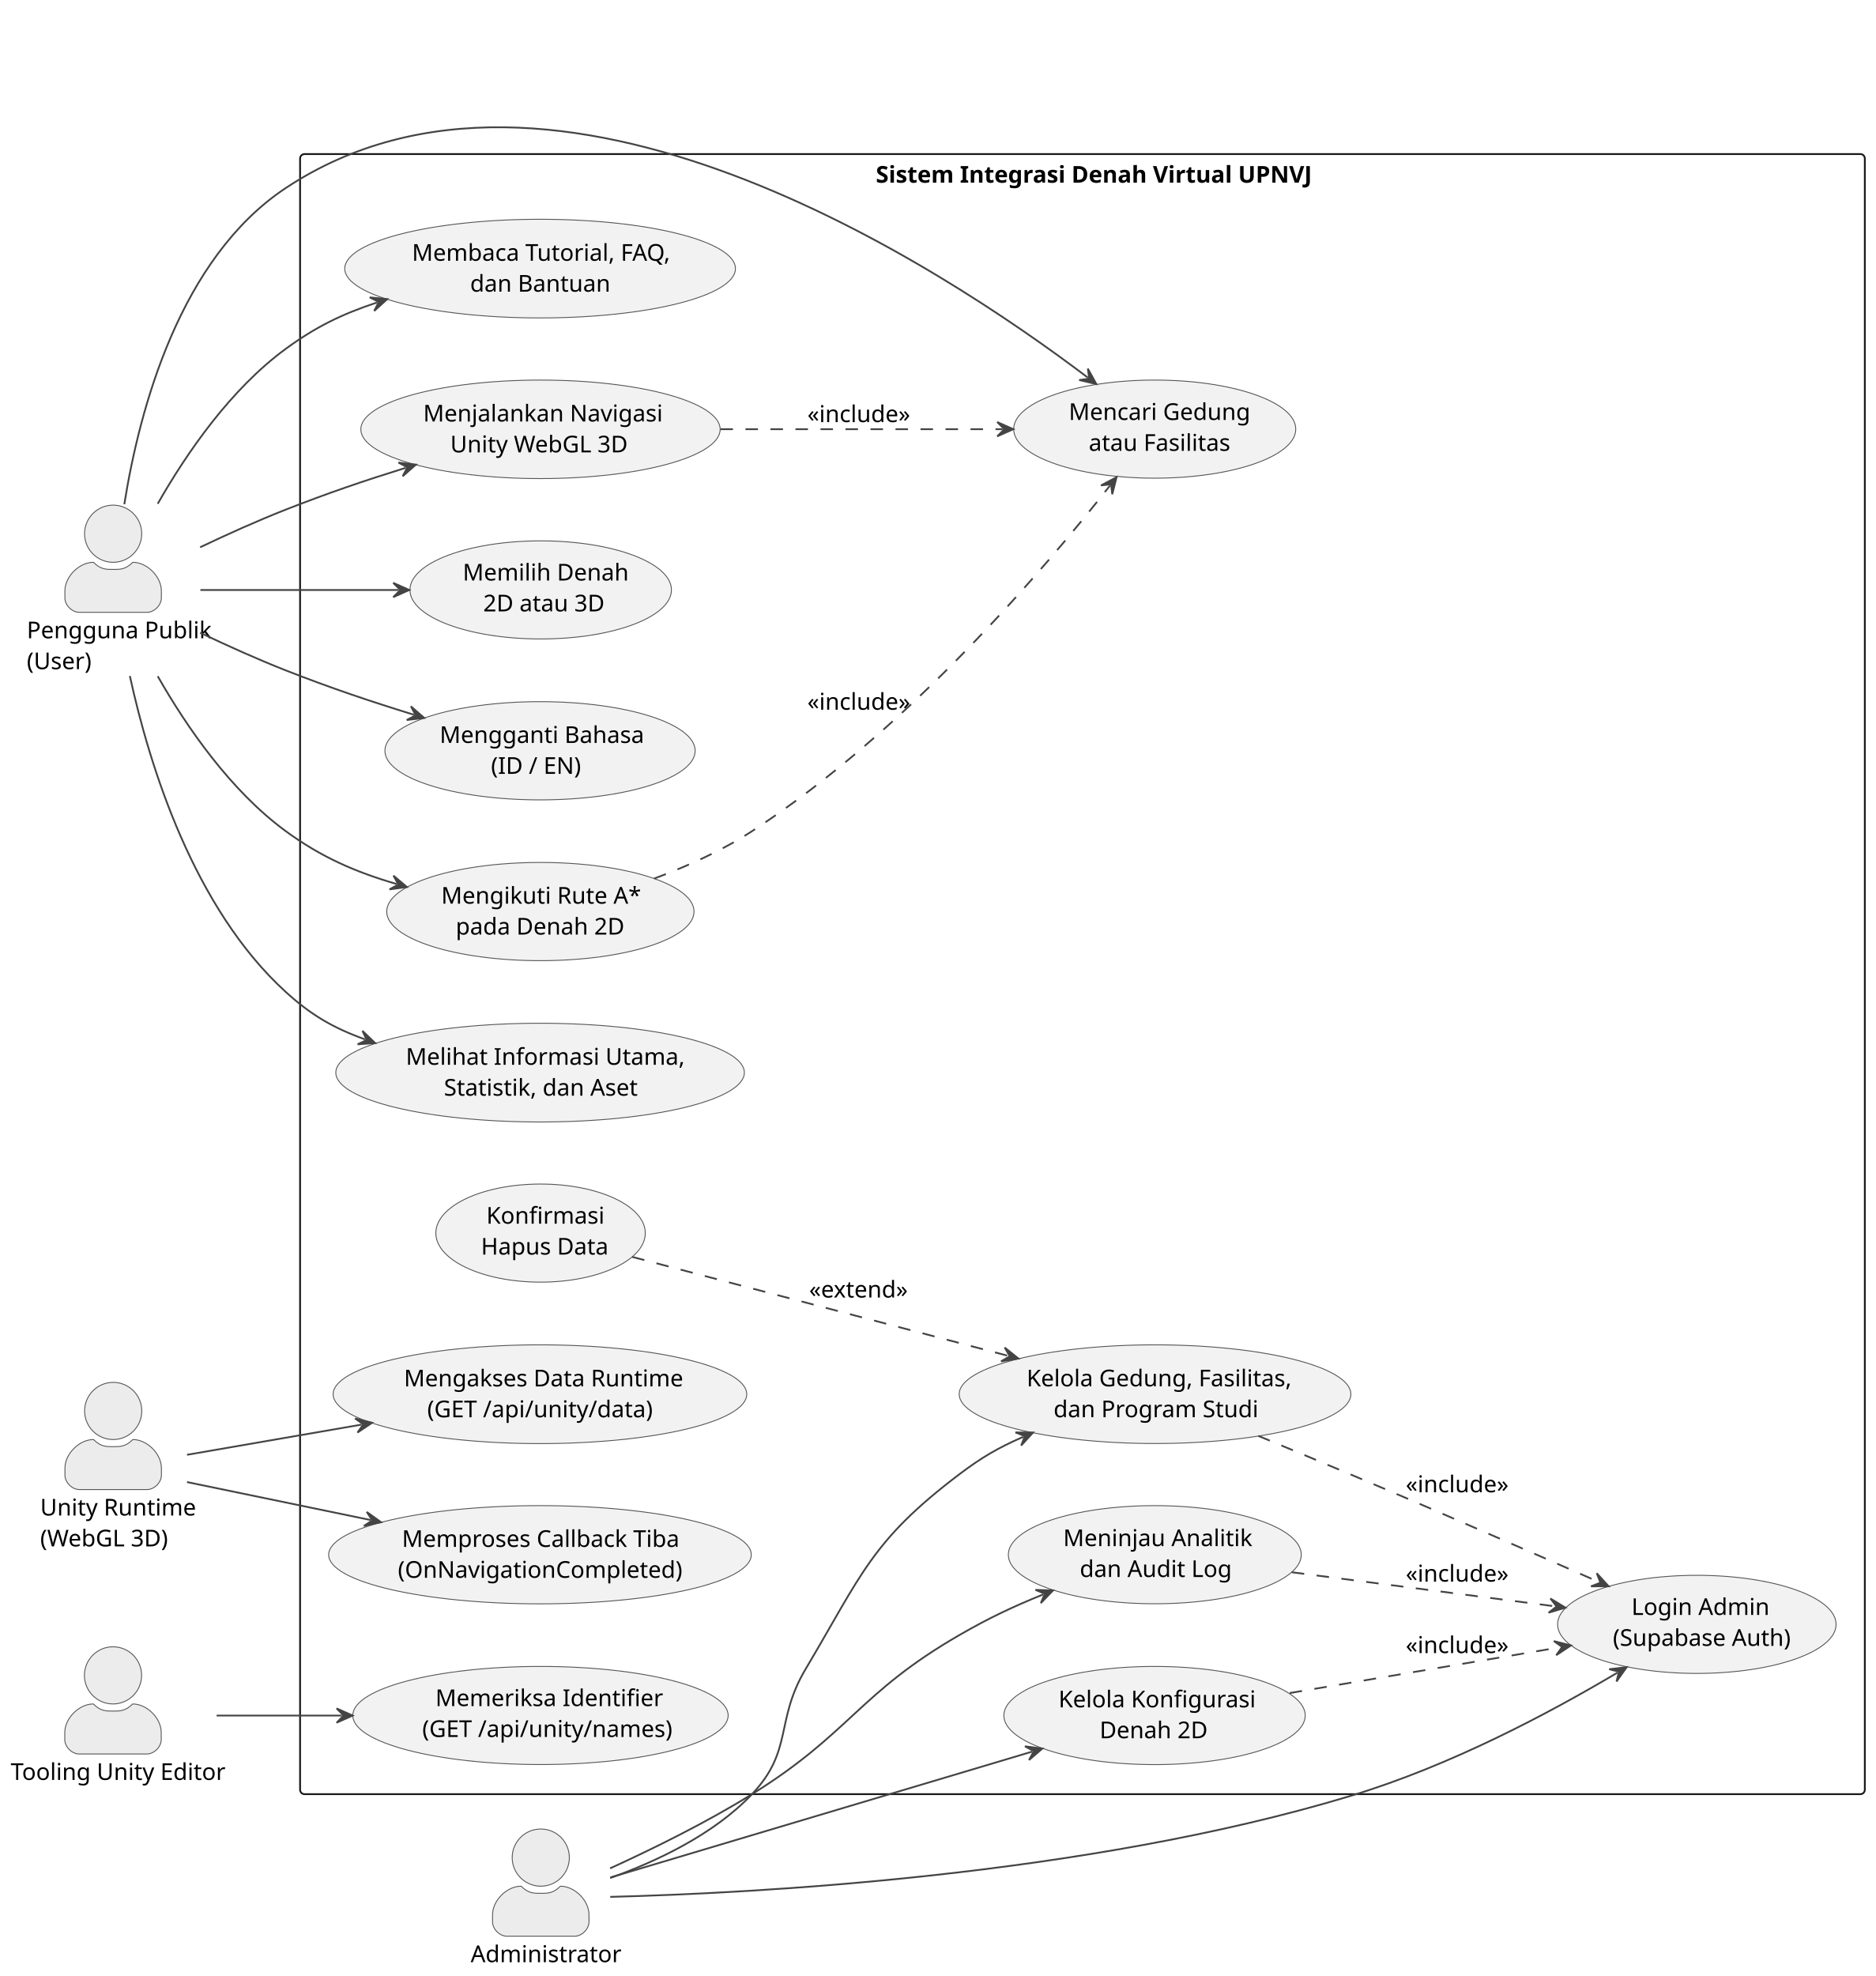
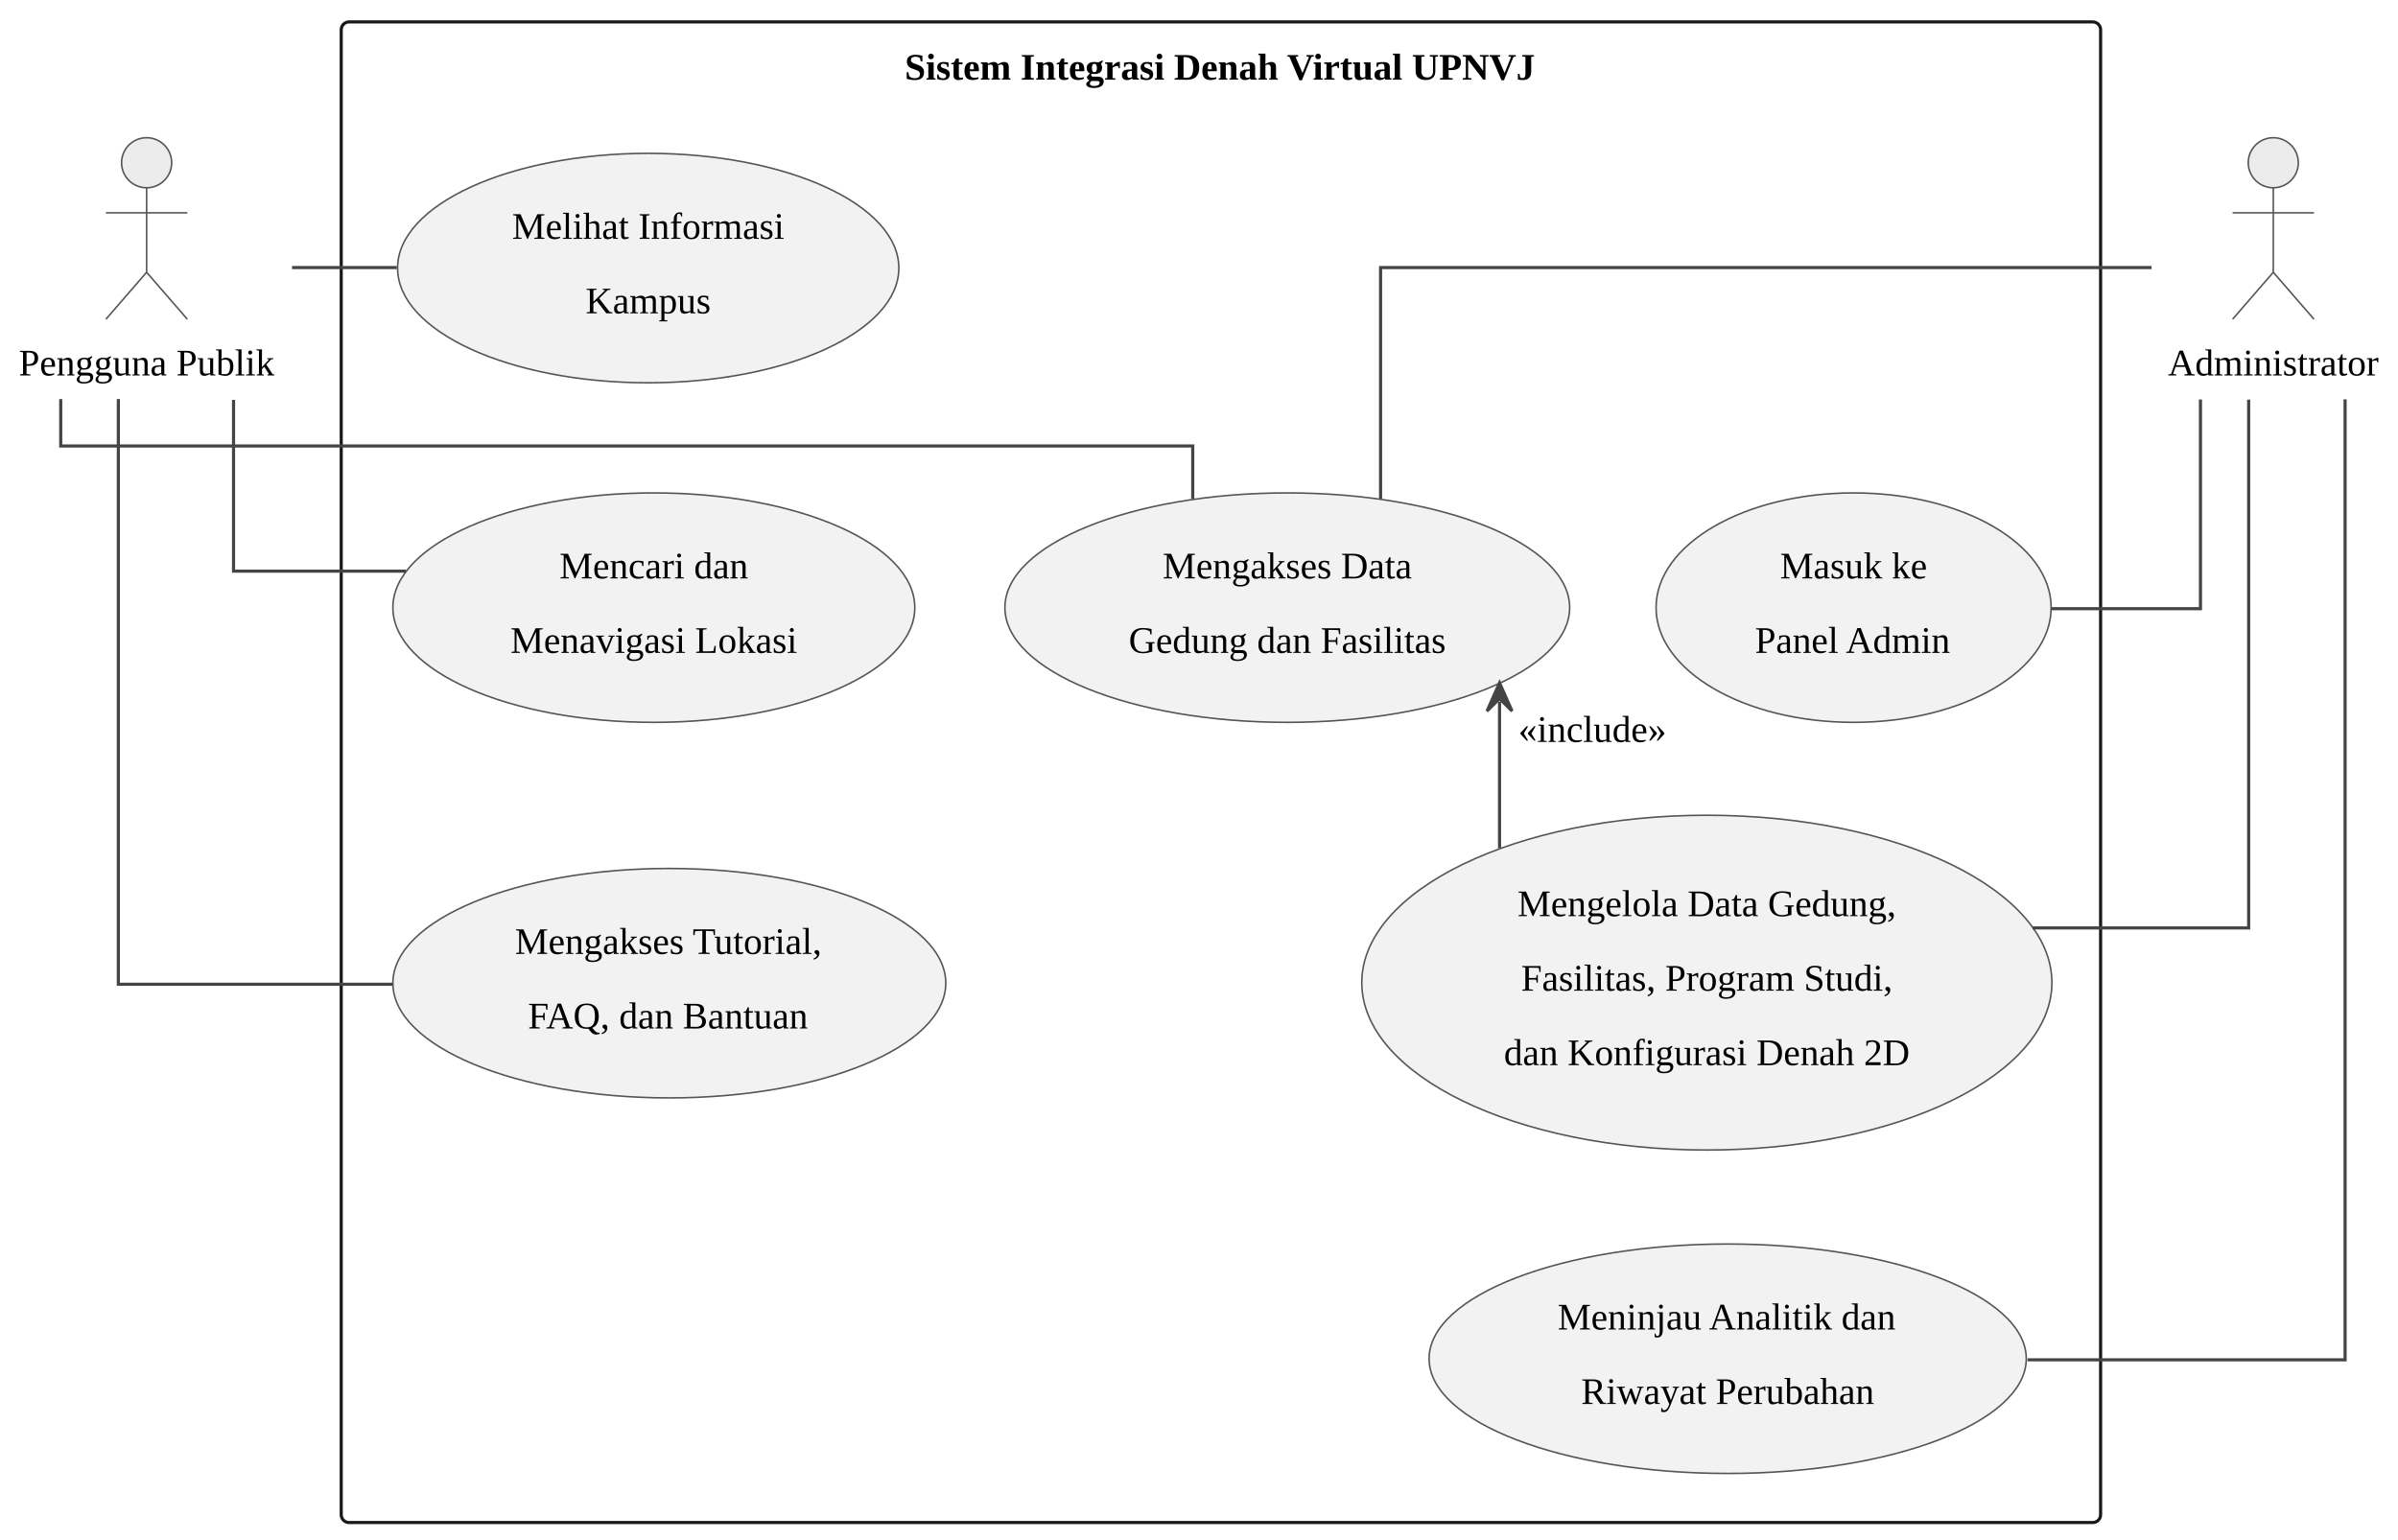
- <svg xmlns="http://www.w3.org/2000/svg" contentStyleType="text/css" height="1106px" preserveAspectRatio="none" style="width:1050px;height:1106px;background:#FFFFFF;" version="1.1" viewBox="0 0 1050 1106" width="1050px" zoomAndPan="magnify">
+ <svg xmlns="http://www.w3.org/2000/svg" contentStyleType="text/css" height="492px" preserveAspectRatio="none" style="width:766px;height:492px;background:#FFFFFF;" version="1.1" viewBox="0 0 766 492" width="766px" zoomAndPan="magnify">
  <defs />
  <g>
    <g id="cluster_Sistem Integrasi Denah Virtual UPNVJ">
-       <rect fill="none" height="918" rx="2.5" ry="2.5" style="stroke:#181818;stroke-width:1.0;" width="876" x="168" y="86.23" />
-       <text fill="#000000" font-family="Segoe UI" font-size="13" font-weight="bold" lengthAdjust="spacing" textLength="231.328" x="490.336" y="102.258">Sistem Integrasi Denah Virtual UPNVJ</text>
+       <rect fill="none" height="479.5" rx="2.5" ry="2.5" style="stroke:#181818;stroke-width:1.0;" width="562" x="109" y="7" />
+       <text fill="#000000" font-family="Times New Roman" font-size="12" font-weight="bold" lengthAdjust="spacing" textLength="201.99" x="289.005" y="25.458">Sistem Integrasi Denah Virtual UPNVJ</text>
    </g>
    <g id="elem_UC1">
-       <ellipse cx="302.359" cy="600.361" fill="#F2F2F2" rx="114.359" ry="27.631" style="stroke:#555555;stroke-width:0.5;" />
-       <text fill="#000000" font-family="Segoe UI" font-size="13" lengthAdjust="spacing" textLength="144.346" x="227.186" y="595.98">Melihat Informasi Utama,</text>
-       <text fill="#000000" font-family="Segoe UI" font-size="13" lengthAdjust="spacing" textLength="101.683" x="248.517" y="613.271">Statistik, dan Aset</text>
+       <ellipse cx="207.058" cy="85.657" fill="#F2F2F2" rx="80.058" ry="36.657" style="stroke:#555555;stroke-width:0.5;" />
+       <text fill="#000000" font-family="Times New Roman" font-size="12" lengthAdjust="spacing" textLength="86.977" x="163.57" y="76.316">Melihat Informasi</text>
+       <text fill="#000000" font-family="Times New Roman" font-size="12" lengthAdjust="spacing" textLength="39.996" x="187.06" y="100.115">Kampus</text>
    </g>
    <g id="elem_UC2">
-       <ellipse cx="646.458" cy="240.184" fill="#F2F2F2" rx="78.958" ry="27.454" style="stroke:#555555;stroke-width:0.5;" />
-       <text fill="#000000" font-family="Segoe UI" font-size="13" lengthAdjust="spacing" textLength="95.418" x="598.331" y="235.056">Mencari Gedung</text>
-       <text fill="#000000" font-family="Segoe UI" font-size="13" lengthAdjust="spacing" textLength="73.011" x="609.534" y="252.347">atau Fasilitas</text>
+       <ellipse cx="208.86" cy="194.157" fill="#F2F2F2" rx="83.36" ry="36.657" style="stroke:#555555;stroke-width:0.5;" />
+       <text fill="#000000" font-family="Times New Roman" font-size="12" lengthAdjust="spacing" textLength="60.305" x="178.708" y="184.816">Mencari dan</text>
+       <text fill="#000000" font-family="Times New Roman" font-size="12" lengthAdjust="spacing" textLength="91.647" x="163.037" y="208.615">Menavigasi Lokasi</text>
    </g>
    <g id="elem_UC3">
-       <ellipse cx="302.364" cy="150.341" fill="#F2F2F2" rx="109.364" ry="27.611" style="stroke:#555555;stroke-width:0.5;" />
-       <text fill="#000000" font-family="Segoe UI" font-size="13" lengthAdjust="spacing" textLength="137.458" x="230.635" y="145.959">Membaca Tutorial, FAQ,</text>
-       <text fill="#000000" font-family="Segoe UI" font-size="13" lengthAdjust="spacing" textLength="72.344" x="263.192" y="163.25">dan Bantuan</text>
+       <ellipse cx="213.807" cy="314.157" fill="#F2F2F2" rx="88.307" ry="36.657" style="stroke:#555555;stroke-width:0.5;" />
+       <text fill="#000000" font-family="Times New Roman" font-size="12" lengthAdjust="spacing" textLength="98.643" x="164.486" y="304.816">Mengakses Tutorial,</text>
+       <text fill="#000000" font-family="Times New Roman" font-size="12" lengthAdjust="spacing" textLength="90.322" x="168.646" y="328.615">FAQ, dan Bantuan</text>
+     </g>
+     <g id="elem_UCData">
+       <ellipse cx="411.201" cy="194.157" fill="#F2F2F2" rx="90.201" ry="36.657" style="stroke:#555555;stroke-width:0.5;" />
+       <text fill="#000000" font-family="Times New Roman" font-size="12" lengthAdjust="spacing" textLength="79.641" x="371.38" y="184.816">Mengakses Data</text>
+       <text fill="#000000" font-family="Times New Roman" font-size="12" lengthAdjust="spacing" textLength="101.32" x="360.541" y="208.615">Gedung dan Fasilitas</text>
    </g>
    <g id="elem_UC4">
-       <ellipse cx="302.697" cy="330.183" fill="#F2F2F2" rx="73.197" ry="27.453" style="stroke:#555555;stroke-width:0.5;" />
-       <text fill="#000000" font-family="Segoe UI" font-size="13" lengthAdjust="spacing" textLength="87.274" x="259.06" y="324.921">Memilih Denah</text>
-       <text fill="#000000" font-family="Segoe UI" font-size="13" lengthAdjust="spacing" textLength="64.359" x="270.518" y="342.212">2D atau 3D</text>
+       <ellipse cx="592.1" cy="194.157" fill="#F2F2F2" rx="63.1" ry="36.657" style="stroke:#555555;stroke-width:0.5;" />
+       <text fill="#000000" font-family="Times New Roman" font-size="12" lengthAdjust="spacing" textLength="46.992" x="568.604" y="184.816">Masuk ke</text>
+       <text fill="#000000" font-family="Times New Roman" font-size="12" lengthAdjust="spacing" textLength="62.994" x="560.603" y="208.615">Panel Admin</text>
    </g>
    <g id="elem_UC5">
-       <ellipse cx="302.522" cy="510.213" fill="#F2F2F2" rx="86.022" ry="27.483" style="stroke:#555555;stroke-width:0.5;" />
-       <text fill="#000000" font-family="Segoe UI" font-size="13" lengthAdjust="spacing" textLength="105.269" x="247.004" y="505.8">Mengikuti Rute A*</text>
-       <text fill="#000000" font-family="Segoe UI" font-size="13" lengthAdjust="spacing" textLength="89.013" x="255.132" y="523.091">pada Denah 2D</text>
+       <ellipse cx="545.221" cy="313.985" fill="#F2F2F2" rx="110.221" ry="53.485" style="stroke:#555555;stroke-width:0.5;" />
+       <text fill="#000000" font-family="Times New Roman" font-size="12" lengthAdjust="spacing" textLength="120.961" x="484.74" y="292.745">Mengelola Data Gedung,</text>
+       <text fill="#000000" font-family="Times New Roman" font-size="12" lengthAdjust="spacing" textLength="118.67" x="485.886" y="316.543">Fasilitas, Program Studi,</text>
+       <text fill="#000000" font-family="Times New Roman" font-size="12" lengthAdjust="spacing" textLength="129.633" x="480.404" y="340.342">dan Konfigurasi Denah 2D</text>
    </g>
    <g id="elem_UC6">
-       <ellipse cx="302.586" cy="240.3" fill="#F2F2F2" rx="100.586" ry="27.57" style="stroke:#555555;stroke-width:0.5;" />
-       <text fill="#000000" font-family="Segoe UI" font-size="13" lengthAdjust="spacing" textLength="125.353" x="236.909" y="235.918">Menjalankan Navigasi</text>
-       <text fill="#000000" font-family="Segoe UI" font-size="13" lengthAdjust="spacing" textLength="94.999" x="252.086" y="253.209">Unity WebGL 3D</text>
+       <ellipse cx="551.88" cy="434.157" fill="#F2F2F2" rx="95.38" ry="36.657" style="stroke:#555555;stroke-width:0.5;" />
+       <text fill="#000000" font-family="Times New Roman" font-size="12" lengthAdjust="spacing" textLength="108.644" x="497.557" y="424.816">Meninjau Analitik dan</text>
+       <text fill="#000000" font-family="Times New Roman" font-size="12" lengthAdjust="spacing" textLength="93.639" x="505.06" y="448.615">Riwayat Perubahan</text>
    </g>
-     <g id="elem_UC7">
-       <ellipse cx="302.337" cy="420.218" fill="#F2F2F2" rx="86.837" ry="27.488" style="stroke:#555555;stroke-width:0.5;" />
-       <text fill="#000000" font-family="Segoe UI" font-size="13" lengthAdjust="spacing" textLength="106.393" x="246.14" y="415.837">Mengganti Bahasa</text>
-       <text fill="#000000" font-family="Segoe UI" font-size="13" lengthAdjust="spacing" textLength="48.909" x="274.882" y="433.128">(ID / EN)</text>
-     </g>
-     <g id="elem_UC8">
-       <ellipse cx="949.955" cy="909.183" fill="#F2F2F2" rx="77.955" ry="27.453" style="stroke:#555555;stroke-width:0.5;" />
-       <text fill="#000000" font-family="Segoe UI" font-size="13" lengthAdjust="spacing" textLength="73.201" x="913.355" y="903.92">Login Admin</text>
-       <text fill="#000000" font-family="Segoe UI" font-size="13" lengthAdjust="spacing" textLength="94.002" x="902.954" y="921.212">(Supabase Auth)</text>
-     </g>
-     <g id="elem_UC9">
-       <ellipse cx="646.631" cy="780.342" fill="#F2F2F2" rx="109.631" ry="27.612" style="stroke:#555555;stroke-width:0.5;" />
-       <text fill="#000000" font-family="Segoe UI" font-size="13" lengthAdjust="spacing" textLength="137.827" x="574.718" y="775.961">Kelola Gedung, Fasilitas,</text>
-       <text fill="#000000" font-family="Segoe UI" font-size="13" lengthAdjust="spacing" textLength="107.624" x="589.819" y="793.252">dan Program Studi</text>
-     </g>
-     <g id="elem_UC10">
-       <ellipse cx="646.362" cy="960.203" fill="#F2F2F2" rx="84.362" ry="27.473" style="stroke:#555555;stroke-width:0.5;" />
-       <text fill="#000000" font-family="Segoe UI" font-size="13" lengthAdjust="spacing" textLength="102.972" x="592.588" y="955.628">Kelola Konfigurasi</text>
-       <text fill="#000000" font-family="Segoe UI" font-size="13" lengthAdjust="spacing" textLength="56.926" x="615.611" y="972.919">Denah 2D</text>
-     </g>
-     <g id="elem_UC11">
-       <ellipse cx="646.499" cy="870.192" fill="#F2F2F2" rx="81.999" ry="27.462" style="stroke:#555555;stroke-width:0.5;" />
-       <text fill="#000000" font-family="Segoe UI" font-size="13" lengthAdjust="spacing" textLength="99.684" x="595.2" y="865.38">Meninjau Analitik</text>
-       <text fill="#000000" font-family="Segoe UI" font-size="13" lengthAdjust="spacing" textLength="81.091" x="604.496" y="882.671">dan Audit Log</text>
-     </g>
-     <g id="elem_UC12">
-       <ellipse cx="302.628" cy="690.183" fill="#F2F2F2" rx="58.628" ry="27.453" style="stroke:#555555;stroke-width:0.5;" />
-       <text fill="#000000" font-family="Segoe UI" font-size="13" lengthAdjust="spacing" textLength="60.728" x="272.264" y="684.92">Konfirmasi</text>
-       <text fill="#000000" font-family="Segoe UI" font-size="13" lengthAdjust="spacing" textLength="66.669" x="269.293" y="702.212">Hapus Data</text>
-     </g>
-     <g id="elem_UC13">
-       <ellipse cx="302.277" cy="780.367" fill="#F2F2F2" rx="115.777" ry="27.637" style="stroke:#555555;stroke-width:0.5;" />
-       <text fill="#000000" font-family="Segoe UI" font-size="13" lengthAdjust="spacing" textLength="146.301" x="226.126" y="775.986">Mengakses Data Runtime</text>
-       <text fill="#000000" font-family="Segoe UI" font-size="13" lengthAdjust="spacing" textLength="120.161" x="239.196" y="793.277">(GET /api/unity/data)</text>
-     </g>
-     <g id="elem_UC14">
-       <ellipse cx="302.574" cy="960.183" fill="#F2F2F2" rx="105.074" ry="27.453" style="stroke:#555555;stroke-width:0.5;" />
-       <text fill="#000000" font-family="Segoe UI" font-size="13" lengthAdjust="spacing" textLength="117.647" x="243.751" y="954.92">Memeriksa Identifier</text>
-       <text fill="#000000" font-family="Segoe UI" font-size="13" lengthAdjust="spacing" textLength="132.355" x="236.397" y="972.212">(GET /api/unity/names)</text>
-     </g>
-     <g id="elem_UC15">
-       <ellipse cx="302.298" cy="870.217" fill="#F2F2F2" rx="118.298" ry="27.488" style="stroke:#555555;stroke-width:0.5;" />
-       <text fill="#000000" font-family="Segoe UI" font-size="13" lengthAdjust="spacing" textLength="146.301" x="225.016" y="865.836">Memproses Callback Tiba</text>
-       <text fill="#000000" font-family="Segoe UI" font-size="13" lengthAdjust="spacing" textLength="150.827" x="222.753" y="883.127">(OnNavigationCompleted)</text>
+     <g id="elem_Admin">
+       <ellipse cx="726.162" cy="52" fill="#ECECEC" rx="8" ry="8" style="stroke:#555555;stroke-width:0.5;" />
+       <path d="M726.162,60 L726.162,87 M713.162,68 L739.162,68 M726.162,87 L713.162,102 M726.162,87 L739.162,102 " fill="none" style="stroke:#555555;stroke-width:0.5;" />
+       <text fill="#000000" font-family="Times New Roman" font-size="12" lengthAdjust="spacing" textLength="67.324" x="692.5" y="119.958">Administrator</text>
    </g>
    <g id="elem_User">
-       <ellipse cx="63.337" cy="298.73" fill="#ECECEC" rx="16" ry="16" style="stroke:#555555;stroke-width:0.5;" />
-       <path d="M63.337,318.73 C67.337,318.73 70.337,318.73 74.337,314.73 C82.337,314.73 90.337,322.73 90.337,330.73 L90.337,334.73 C90.337,338.73 86.337,342.73 82.337,342.73 L44.337,342.73 C40.337,342.73 36.337,338.73 36.337,334.73 L36.337,330.73 C36.337,322.73 44.337,314.73 52.337,314.73 C56.337,318.73 59.337,318.73 63.337,318.73 " fill="#ECECEC" style="stroke:#555555;stroke-width:0.5;" />
-       <text fill="#000000" font-family="Segoe UI" font-size="13" lengthAdjust="spacing" textLength="96.675" x="15" y="357.258">Pengguna Publik</text>
-       <text fill="#000000" font-family="Segoe UI" font-size="13" lengthAdjust="spacing" textLength="33.611" x="15" y="374.549">(User)</text>
+       <ellipse cx="46.834" cy="52" fill="#ECECEC" rx="8" ry="8" style="stroke:#555555;stroke-width:0.5;" />
+       <path d="M46.834,60 L46.834,87 M33.834,68 L59.834,68 M46.834,87 L33.834,102 M46.834,87 L59.834,102 " fill="none" style="stroke:#555555;stroke-width:0.5;" />
+       <text fill="#000000" font-family="Times New Roman" font-size="12" lengthAdjust="spacing" textLength="81.668" x="6" y="119.958">Pengguna Publik</text>
    </g>
-     <g id="elem_Admin">
-       <ellipse cx="302.744" cy="1039.73" fill="#ECECEC" rx="16" ry="16" style="stroke:#555555;stroke-width:0.5;" />
-       <path d="M302.744,1059.73 C306.744,1059.73 309.744,1059.73 313.744,1055.73 C321.744,1055.73 329.744,1063.73 329.744,1071.73 L329.744,1075.73 C329.744,1079.73 325.744,1083.73 321.744,1083.73 L283.744,1083.73 C279.744,1083.73 275.744,1079.73 275.744,1075.73 L275.744,1071.73 C275.744,1063.73 283.744,1055.73 291.744,1055.73 C295.744,1059.73 298.744,1059.73 302.744,1059.73 " fill="#ECECEC" style="stroke:#555555;stroke-width:0.5;" />
-       <text fill="#000000" font-family="Segoe UI" font-size="13" lengthAdjust="spacing" textLength="78.489" x="263.5" y="1098.258">Administrator</text>
+     <g id="link_UC5_UCData">
+       <path d="M479,271.02 C479,253.26 479,239.34 479,224.21 " fill="none" id="UC5-to-UCData" style="stroke:#444444;stroke-width:1.0;" />
+       <polygon fill="#444444" points="479,218.21,475,227.21,479,223.21,483,227.21,479,218.21" style="stroke:#444444;stroke-width:1.0;" />
+       <text fill="#000000" font-family="Times New Roman" font-size="12" lengthAdjust="spacing" textLength="47.32" x="485" y="237.068">«include»</text>
    </g>
-     <g id="elem_UnityRuntime">
-       <ellipse cx="63.366" cy="789.73" fill="#ECECEC" rx="16" ry="16" style="stroke:#555555;stroke-width:0.5;" />
-       <path d="M63.366,809.73 C67.366,809.73 70.366,809.73 74.366,805.73 C82.366,805.73 90.366,813.73 90.366,821.73 L90.366,825.73 C90.366,829.73 86.366,833.73 82.366,833.73 L44.366,833.73 C40.366,833.73 36.366,829.73 36.366,825.73 L36.366,821.73 C36.366,813.73 44.366,805.73 52.366,805.73 C56.366,809.73 59.366,809.73 63.366,809.73 " fill="#ECECEC" style="stroke:#555555;stroke-width:0.5;" />
-       <text fill="#000000" font-family="Segoe UI" font-size="13" lengthAdjust="spacing" textLength="81.732" x="22.5" y="848.258">Unity Runtime</text>
-       <text fill="#000000" font-family="Segoe UI" font-size="13" lengthAdjust="spacing" textLength="69.151" x="22.5" y="865.549">(WebGL 3D)</text>
+     <g id="link_User_UC2">
+       <path d="M74.6,127.76 C74.6,153.9 74.6,182.5 74.6,182.5 C74.6,182.5 100.56,182.5 129.65,182.5 " fill="none" id="User-UC2" style="stroke:#444444;stroke-width:1.0;" />
    </g>
-     <g id="elem_UnityEditor">
-       <ellipse cx="63.265" cy="937.73" fill="#ECECEC" rx="16" ry="16" style="stroke:#555555;stroke-width:0.5;" />
-       <path d="M63.265,957.73 C67.265,957.73 70.265,957.73 74.265,953.73 C82.265,953.73 90.265,961.73 90.265,969.73 L90.265,973.73 C90.265,977.73 86.265,981.73 82.265,981.73 L44.265,981.73 C40.265,981.73 36.265,977.73 36.265,973.73 L36.265,969.73 C36.265,961.73 44.265,953.73 52.265,953.73 C56.265,957.73 59.265,957.73 63.265,957.73 " fill="#ECECEC" style="stroke:#555555;stroke-width:0.5;" />
-       <text fill="#000000" font-family="Segoe UI" font-size="13" lengthAdjust="spacing" textLength="114.531" x="6" y="996.258">Tooling Unity Editor</text>
+     <g id="link_Admin_UC5">
+       <path d="M718.3,127.69 C718.3,189.27 718.3,296.5 718.3,296.5 C718.3,296.5 686.01,296.5 649.31,296.5 " fill="none" id="Admin-UC5-1" style="stroke:#444444;stroke-width:1.0;" />
    </g>
    <g id="link_User_UC1">
-       <path d="M72.7,378.37 C83.82,429.21 108.54,508.37 160,555.23 C174.1,568.07 186.238,575.21 204.378,581.769 " fill="none" id="User-to-UC1" style="stroke:#444444;stroke-width:1.0;" />
-       <polygon fill="#444444" points="210.02,583.81,202.917,576.988,205.318,582.11,200.196,584.511,210.02,583.81" style="stroke:#444444;stroke-width:1.0;" />
-     </g>
-     <g id="link_User_UC2">
-       <path d="M69.6,282.22 C78.14,228.68 100.73,144.46 160,105.23 C309.92,6 527.216,149.449 608.996,211.339 " fill="none" id="User-to-UC2" style="stroke:#444444;stroke-width:1.0;" />
-       <polygon fill="#444444" points="613.78,214.96,609.017,206.339,609.793,211.943,604.19,212.719,613.78,214.96" style="stroke:#444444;stroke-width:1.0;" />
+       <path d="M93.28,85.5 C103.8,85.5 115.27,85.5 126.75,85.5 " fill="none" id="User-UC1" style="stroke:#444444;stroke-width:1.0;" />
    </g>
    <g id="link_User_UC3">
-       <path d="M88.3,281.97 C104.79,253.06 129.3,217.69 160,195.23 C176.75,182.98 191.264,175.867 211.095,169.297 " fill="none" id="User-to-UC3" style="stroke:#444444;stroke-width:1.0;" />
-       <polygon fill="#444444" points="216.79,167.41,206.989,166.444,212.044,168.982,209.505,174.038,216.79,167.41" style="stroke:#444444;stroke-width:1.0;" />
+       <path d="M37.8,127.5 C37.8,193.61 37.8,314.5 37.8,314.5 C37.8,314.5 81.51,314.5 125.38,314.5 " fill="none" id="User-UC3" style="stroke:#444444;stroke-width:1.0;" />
    </g>
-     <g id="link_User_UC4">
-       <path d="M112.18,330.23 C145.7,330.23 185.16,330.23 223.14,330.23 " fill="none" id="User-to-UC4" style="stroke:#444444;stroke-width:1.0;" />
-       <polygon fill="#444444" points="229.14,330.23,220.14,326.23,224.14,330.23,220.14,334.23,229.14,330.23" style="stroke:#444444;stroke-width:1.0;" />
+     <g id="link_User_UCData">
+       <path d="M19.4,127.52 C19.4,136.07 19.4,142.5 19.4,142.5 C19.4,142.5 381,142.5 381,142.5 C381,142.5 381,150.05 381,159.36 " fill="none" id="User-UCData" style="stroke:#444444;stroke-width:1.0;" />
    </g>
-     <g id="link_User_UC5">
-       <path d="M88.3,378.49 C104.79,407.4 129.3,442.77 160,465.23 C179.87,479.76 198.85,488.041 222.05,494.801 " fill="none" id="User-to-UC5" style="stroke:#444444;stroke-width:1.0;" />
-       <polygon fill="#444444" points="227.81,496.48,220.288,490.122,223.01,495.081,218.05,497.803,227.81,496.48" style="stroke:#444444;stroke-width:1.0;" />
+     <g id="link_Admin_UCData">
+       <path d="M687.27,85.5 C609.34,85.5 441,85.5 441,85.5 C441,85.5 441,127.62 441,159.37 " fill="none" id="Admin-UCData" style="stroke:#444444;stroke-width:1.0;" />
    </g>
-     <g id="link_User_UC6">
-       <path d="M112.05,306.31 C127.19,299.1 144.13,291.46 160,285.23 C183.4,276.04 203.771,269.114 227.121,261.844 " fill="none" id="User-to-UC6" style="stroke:#444444;stroke-width:1.0;" />
-       <polygon fill="#444444" points="232.85,260.06,223.068,258.916,228.076,261.546,225.446,266.555,232.85,260.06" style="stroke:#444444;stroke-width:1.0;" />
+     <g id="link_Admin_UC4">
+       <path d="M702.9,127.64 C702.9,158.31 702.9,194.5 702.9,194.5 C702.9,194.5 680.13,194.5 655.22,194.5 " fill="none" id="Admin-UC4" style="stroke:#444444;stroke-width:1.0;" />
    </g>
-     <g id="link_User_UC7">
-       <path d="M112.05,354.15 C127.19,361.36 144.13,369 160,375.23 C184.95,385.03 207.256,392.522 231.746,400.072 " fill="none" id="User-to-UC7" style="stroke:#444444;stroke-width:1.0;" />
-       <polygon fill="#444444" points="237.48,401.84,230.058,395.366,232.702,400.367,227.701,403.011,237.48,401.84" style="stroke:#444444;stroke-width:1.0;" />
-     </g>
-     <g id="link_Admin_UC8">
-       <path d="M341.63,1061.71 C420.64,1059.71 607.25,1050.18 756,1005.23 C812.6,988.13 867.689,958.629 905.529,936.199 " fill="none" id="Admin-to-UC8" style="stroke:#444444;stroke-width:1.0;" />
-       <polygon fill="#444444" points="910.69,933.14,900.908,934.288,906.389,935.689,904.988,941.17,910.69,933.14" style="stroke:#444444;stroke-width:1.0;" />
-     </g>
-     <g id="link_Admin_UC9">
-       <path d="M341.61,1051.15 C366.95,1042.09 399.4,1027.02 421,1004.23 C444.28,979.66 433.7,963.32 451,934.23 C482.54,881.19 487.8,862.48 537,825.23 C549.36,815.88 558.443,810.515 572.843,804.215 " fill="none" id="Admin-to-UC9" style="stroke:#444444;stroke-width:1.0;" />
-       <polygon fill="#444444" points="578.34,801.81,568.491,801.753,573.759,803.814,571.698,809.082,578.34,801.81" style="stroke:#444444;stroke-width:1.0;" />
-     </g>
-     <g id="link_Admin_UC10">
-       <path d="M341.74,1050.83 C400.39,1033.33 507.41,1001.415 577.82,980.415 " fill="none" id="Admin-to-UC10" style="stroke:#444444;stroke-width:1.0;" />
-       <polygon fill="#444444" points="583.57,978.7,573.802,977.439,578.779,980.129,576.089,985.105,583.57,978.7" style="stroke:#444444;stroke-width:1.0;" />
-     </g>
-     <g id="link_Admin_UC11">
-       <path d="M341.55,1045.75 C365.06,1035.02 395.5,1020.09 421,1004.23 C476.18,969.91 480.73,947.73 537,915.23 C553.42,905.74 566.67,899.466 583.97,892.446 " fill="none" id="Admin-to-UC11" style="stroke:#444444;stroke-width:1.0;" />
-       <polygon fill="#444444" points="589.53,890.19,579.686,889.868,584.897,892.07,582.694,897.28,589.53,890.19" style="stroke:#444444;stroke-width:1.0;" />
-     </g>
-     <g id="link_UC5_UC2">
-       <path d="M366.24,491.74 C384.67,484.88 404.33,476.06 421,465.23 C508.23,408.56 585.011,318.077 621.391,271.807 " fill="none" id="UC5-to-UC2" style="stroke:#444444;stroke-width:1.0;stroke-dasharray:7.0,7.0;" />
-       <polygon fill="#444444" points="625.1,267.09,616.393,271.693,622.01,271.021,622.682,276.637,625.1,267.09" style="stroke:#444444;stroke-width:1.0;" />
-       <text fill="#000000" font-family="Segoe UI" font-size="13" lengthAdjust="spacing" textLength="54.622" x="452" y="397.258">«include»</text>
-     </g>
-     <g id="link_UC6_UC2">
-       <path d="M403.34,240.23 C455.59,240.23 512.62,240.23 561.28,240.23 " fill="none" id="UC6-to-UC2" style="stroke:#444444;stroke-width:1.0;stroke-dasharray:7.0,7.0;" />
-       <polygon fill="#444444" points="567.28,240.23,558.28,236.23,562.28,240.23,558.28,244.23,567.28,240.23" style="stroke:#444444;stroke-width:1.0;" />
-       <text fill="#000000" font-family="Segoe UI" font-size="13" lengthAdjust="spacing" textLength="54.622" x="452" y="236.258">«include»</text>
-     </g>
-     <g id="link_UC9_UC8">
-       <path d="M704.43,803.68 C721.07,810.58 739.28,818.17 756,825.23 C794.33,841.42 803.84,845.64 842,862.23 C861.17,870.56 876.737,877.385 895.067,885.445 " fill="none" id="UC9-to-UC8" style="stroke:#444444;stroke-width:1.0;stroke-dasharray:7.0,7.0;" />
-       <polygon fill="#444444" points="900.56,887.86,893.931,880.576,895.983,885.847,890.711,887.899,900.56,887.86" style="stroke:#444444;stroke-width:1.0;" />
-       <text fill="#000000" font-family="Segoe UI" font-size="13" lengthAdjust="spacing" textLength="54.622" x="787" y="835.258">«include»</text>
-     </g>
-     <g id="link_UC10_UC8">
-       <path d="M722.03,947.62 C770.16,939.48 826.434,929.961 873.544,921.991 " fill="none" id="UC10-to-UC8" style="stroke:#444444;stroke-width:1.0;stroke-dasharray:7.0,7.0;" />
-       <polygon fill="#444444" points="879.46,920.99,869.919,918.547,874.53,921.824,871.253,926.435,879.46,920.99" style="stroke:#444444;stroke-width:1.0;" />
-       <text fill="#000000" font-family="Segoe UI" font-size="13" lengthAdjust="spacing" textLength="54.622" x="787" y="925.258">«include»</text>
-     </g>
-     <g id="link_UC11_UC8">
-       <path d="M723.19,880.02 C770.11,886.09 824.11,893.081 870.449,899.071 " fill="none" id="UC11-to-UC8" style="stroke:#444444;stroke-width:1.0;stroke-dasharray:7.0,7.0;" />
-       <polygon fill="#444444" points="876.4,899.84,867.987,894.719,871.441,899.199,866.962,902.653,876.4,899.84" style="stroke:#444444;stroke-width:1.0;" />
-       <text fill="#000000" font-family="Segoe UI" font-size="13" lengthAdjust="spacing" textLength="54.622" x="787" y="885.258">«include»</text>
-     </g>
-     <g id="link_UC12_UC9">
-       <path d="M353.96,703.51 C411.01,718.52 498.658,741.583 564.348,758.873 " fill="none" id="UC12-to-UC9" style="stroke:#444444;stroke-width:1.0;stroke-dasharray:7.0,7.0;" />
-       <polygon fill="#444444" points="570.15,760.4,562.465,754.241,565.315,759.127,560.428,761.977,570.15,760.4" style="stroke:#444444;stroke-width:1.0;" />
-       <text fill="#000000" font-family="Segoe UI" font-size="13" lengthAdjust="spacing" textLength="52.133" x="453" y="726.258">«extend»</text>
-     </g>
-     <g id="link_UnityRuntime_UC13">
-       <path d="M104.7,814.27 C133.1,809.36 166.438,803.592 202.418,797.372 " fill="none" id="UnityRuntime-to-UC13" style="stroke:#444444;stroke-width:1.0;" />
-       <polygon fill="#444444" points="208.33,796.35,198.78,793.942,203.403,797.202,200.143,801.825,208.33,796.35" style="stroke:#444444;stroke-width:1.0;" />
-     </g>
-     <g id="link_UnityRuntime_UC15">
-       <path d="M104.7,829.54 C134.42,835.69 170.144,843.076 207.454,850.786 " fill="none" id="UnityRuntime-to-UC15" style="stroke:#444444;stroke-width:1.0;" />
-       <polygon fill="#444444" points="213.33,852,205.326,846.261,208.434,850.988,203.707,854.096,213.33,852" style="stroke:#444444;stroke-width:1.0;" />
-     </g>
-     <g id="link_UnityEditor_UC14">
-       <path d="M121.27,960.23 C144.14,960.23 165.26,960.23 191.43,960.23 " fill="none" id="UnityEditor-to-UC14" style="stroke:#444444;stroke-width:1.0;" />
-       <polygon fill="#444444" points="197.43,960.23,188.43,956.23,192.43,960.23,188.43,964.23,197.43,960.23" style="stroke:#444444;stroke-width:1.0;" />
+     <g id="link_Admin_UC6">
+       <path d="M749.1,127.6 C749.1,220.42 749.1,434.5 749.1,434.5 C749.1,434.5 697.88,434.5 647.66,434.5 " fill="none" id="Admin-UC6" style="stroke:#444444;stroke-width:1.0;" />
    </g>
  </g>
</svg>
